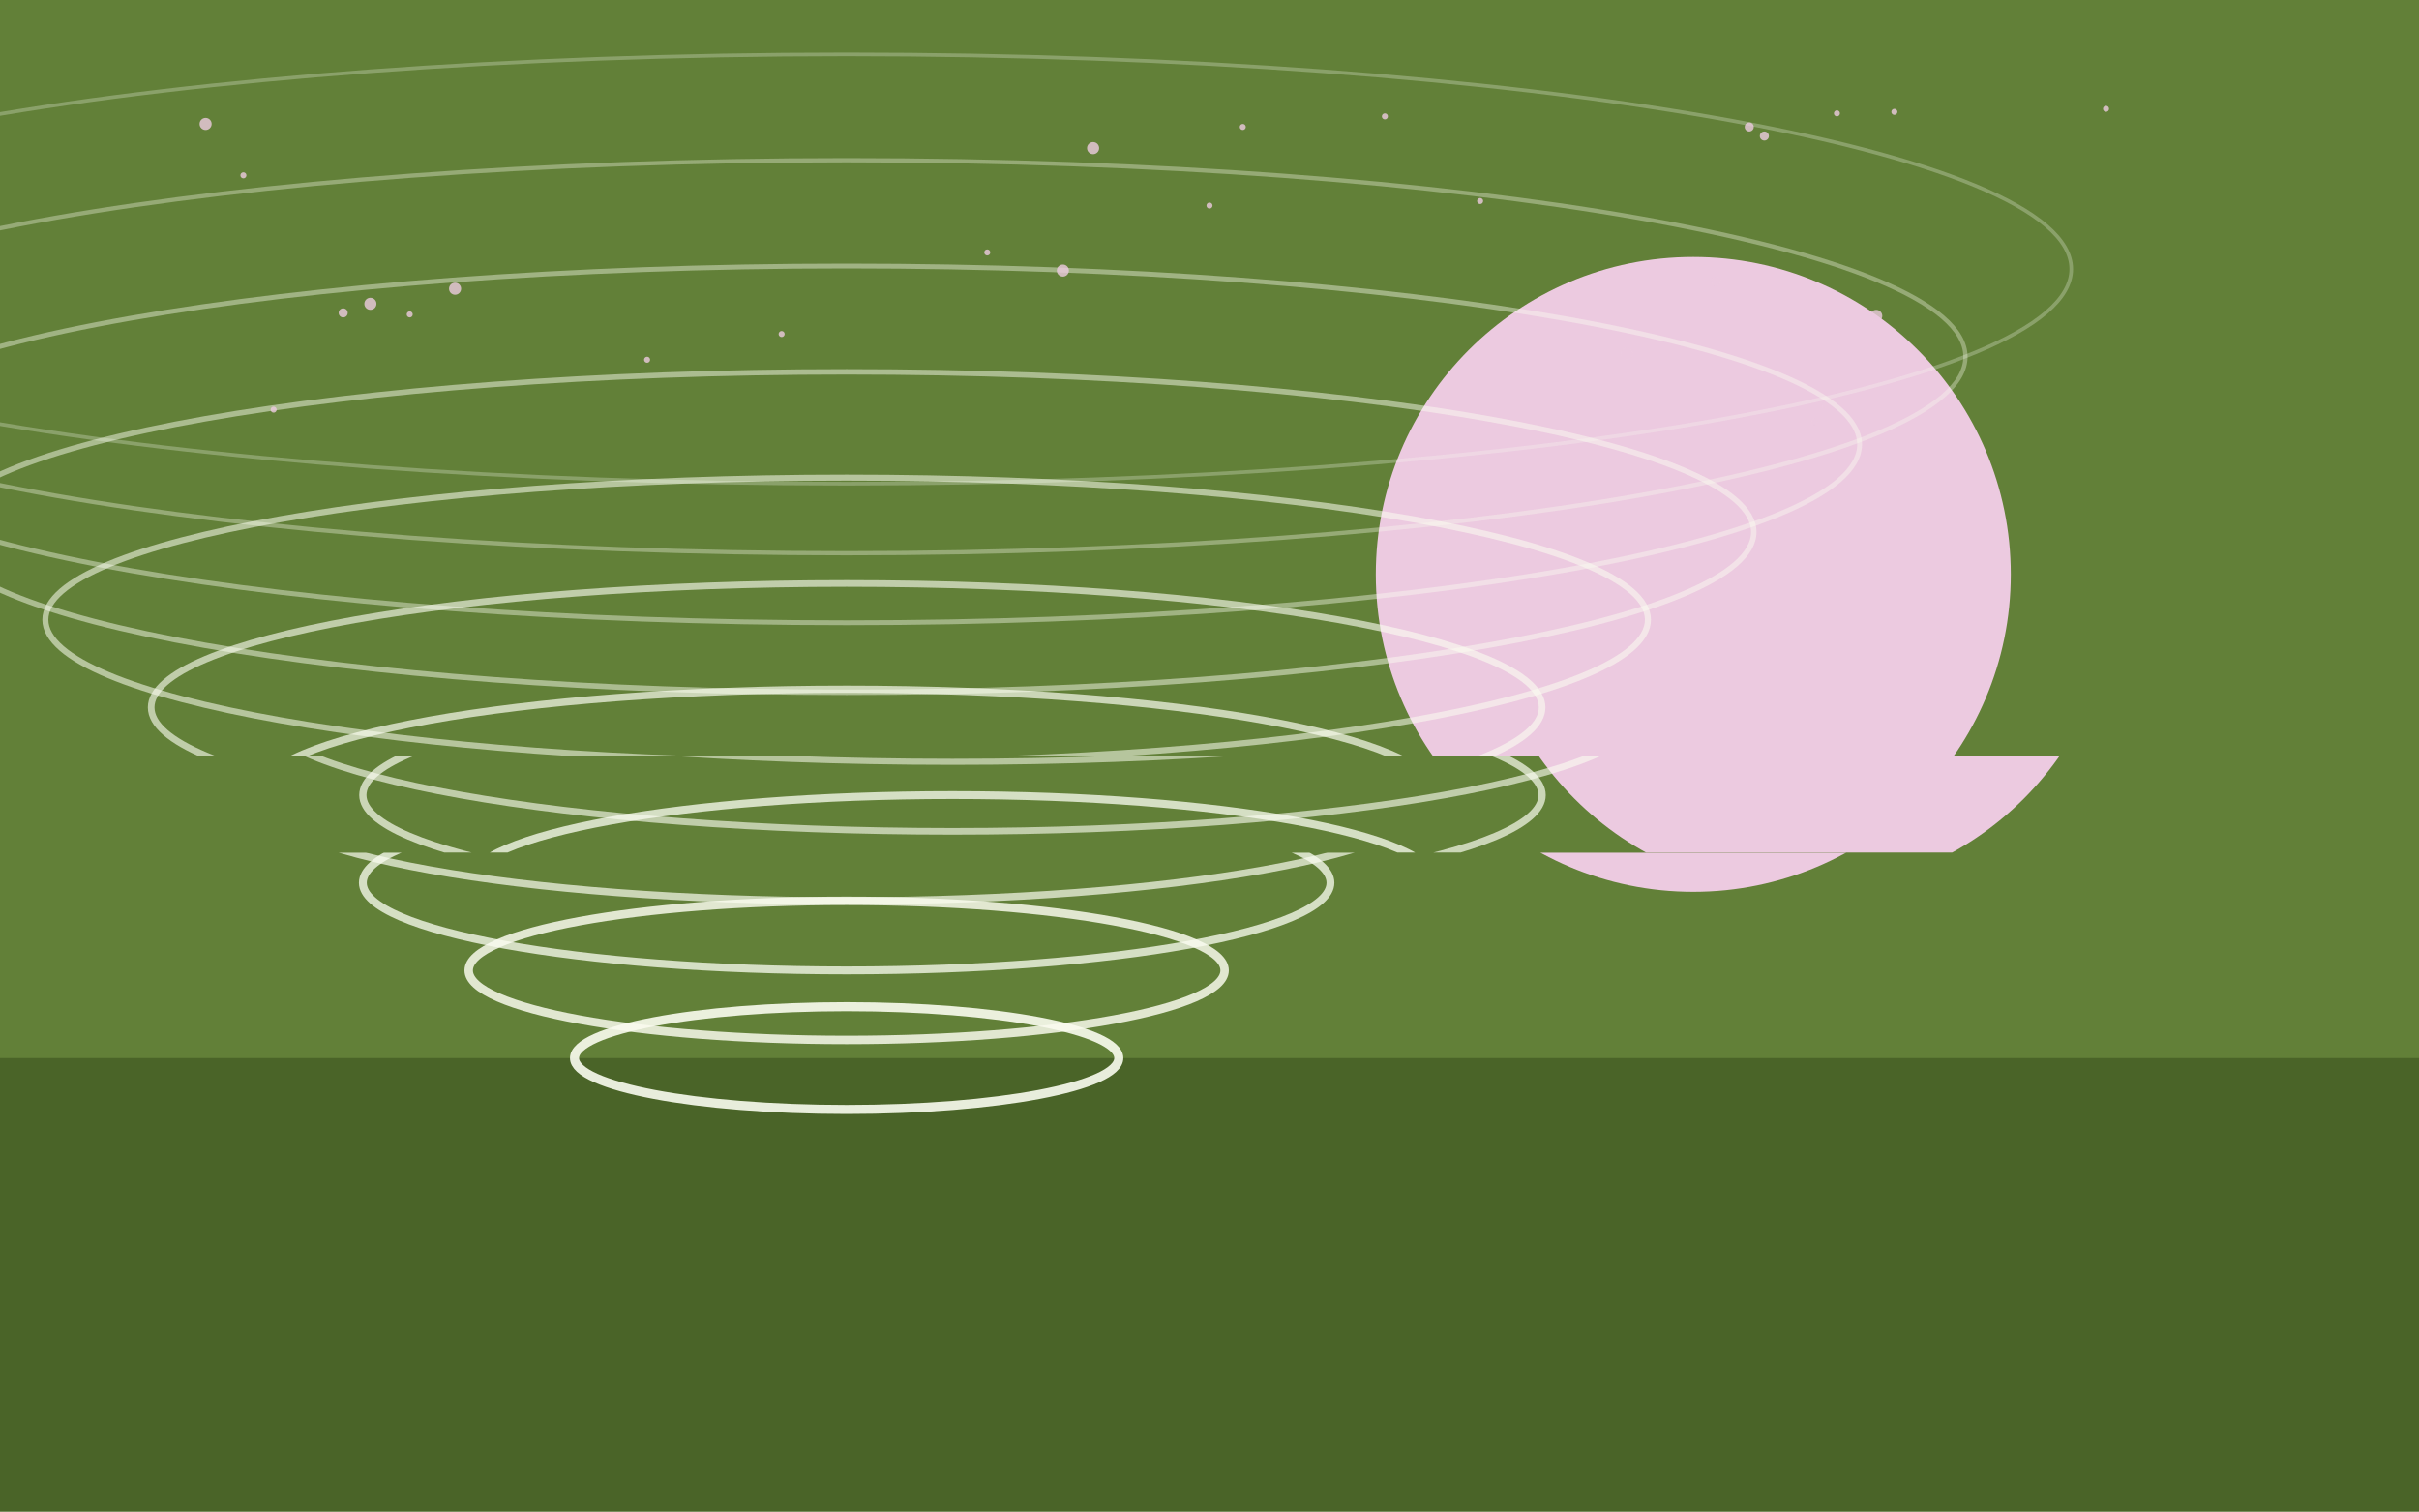
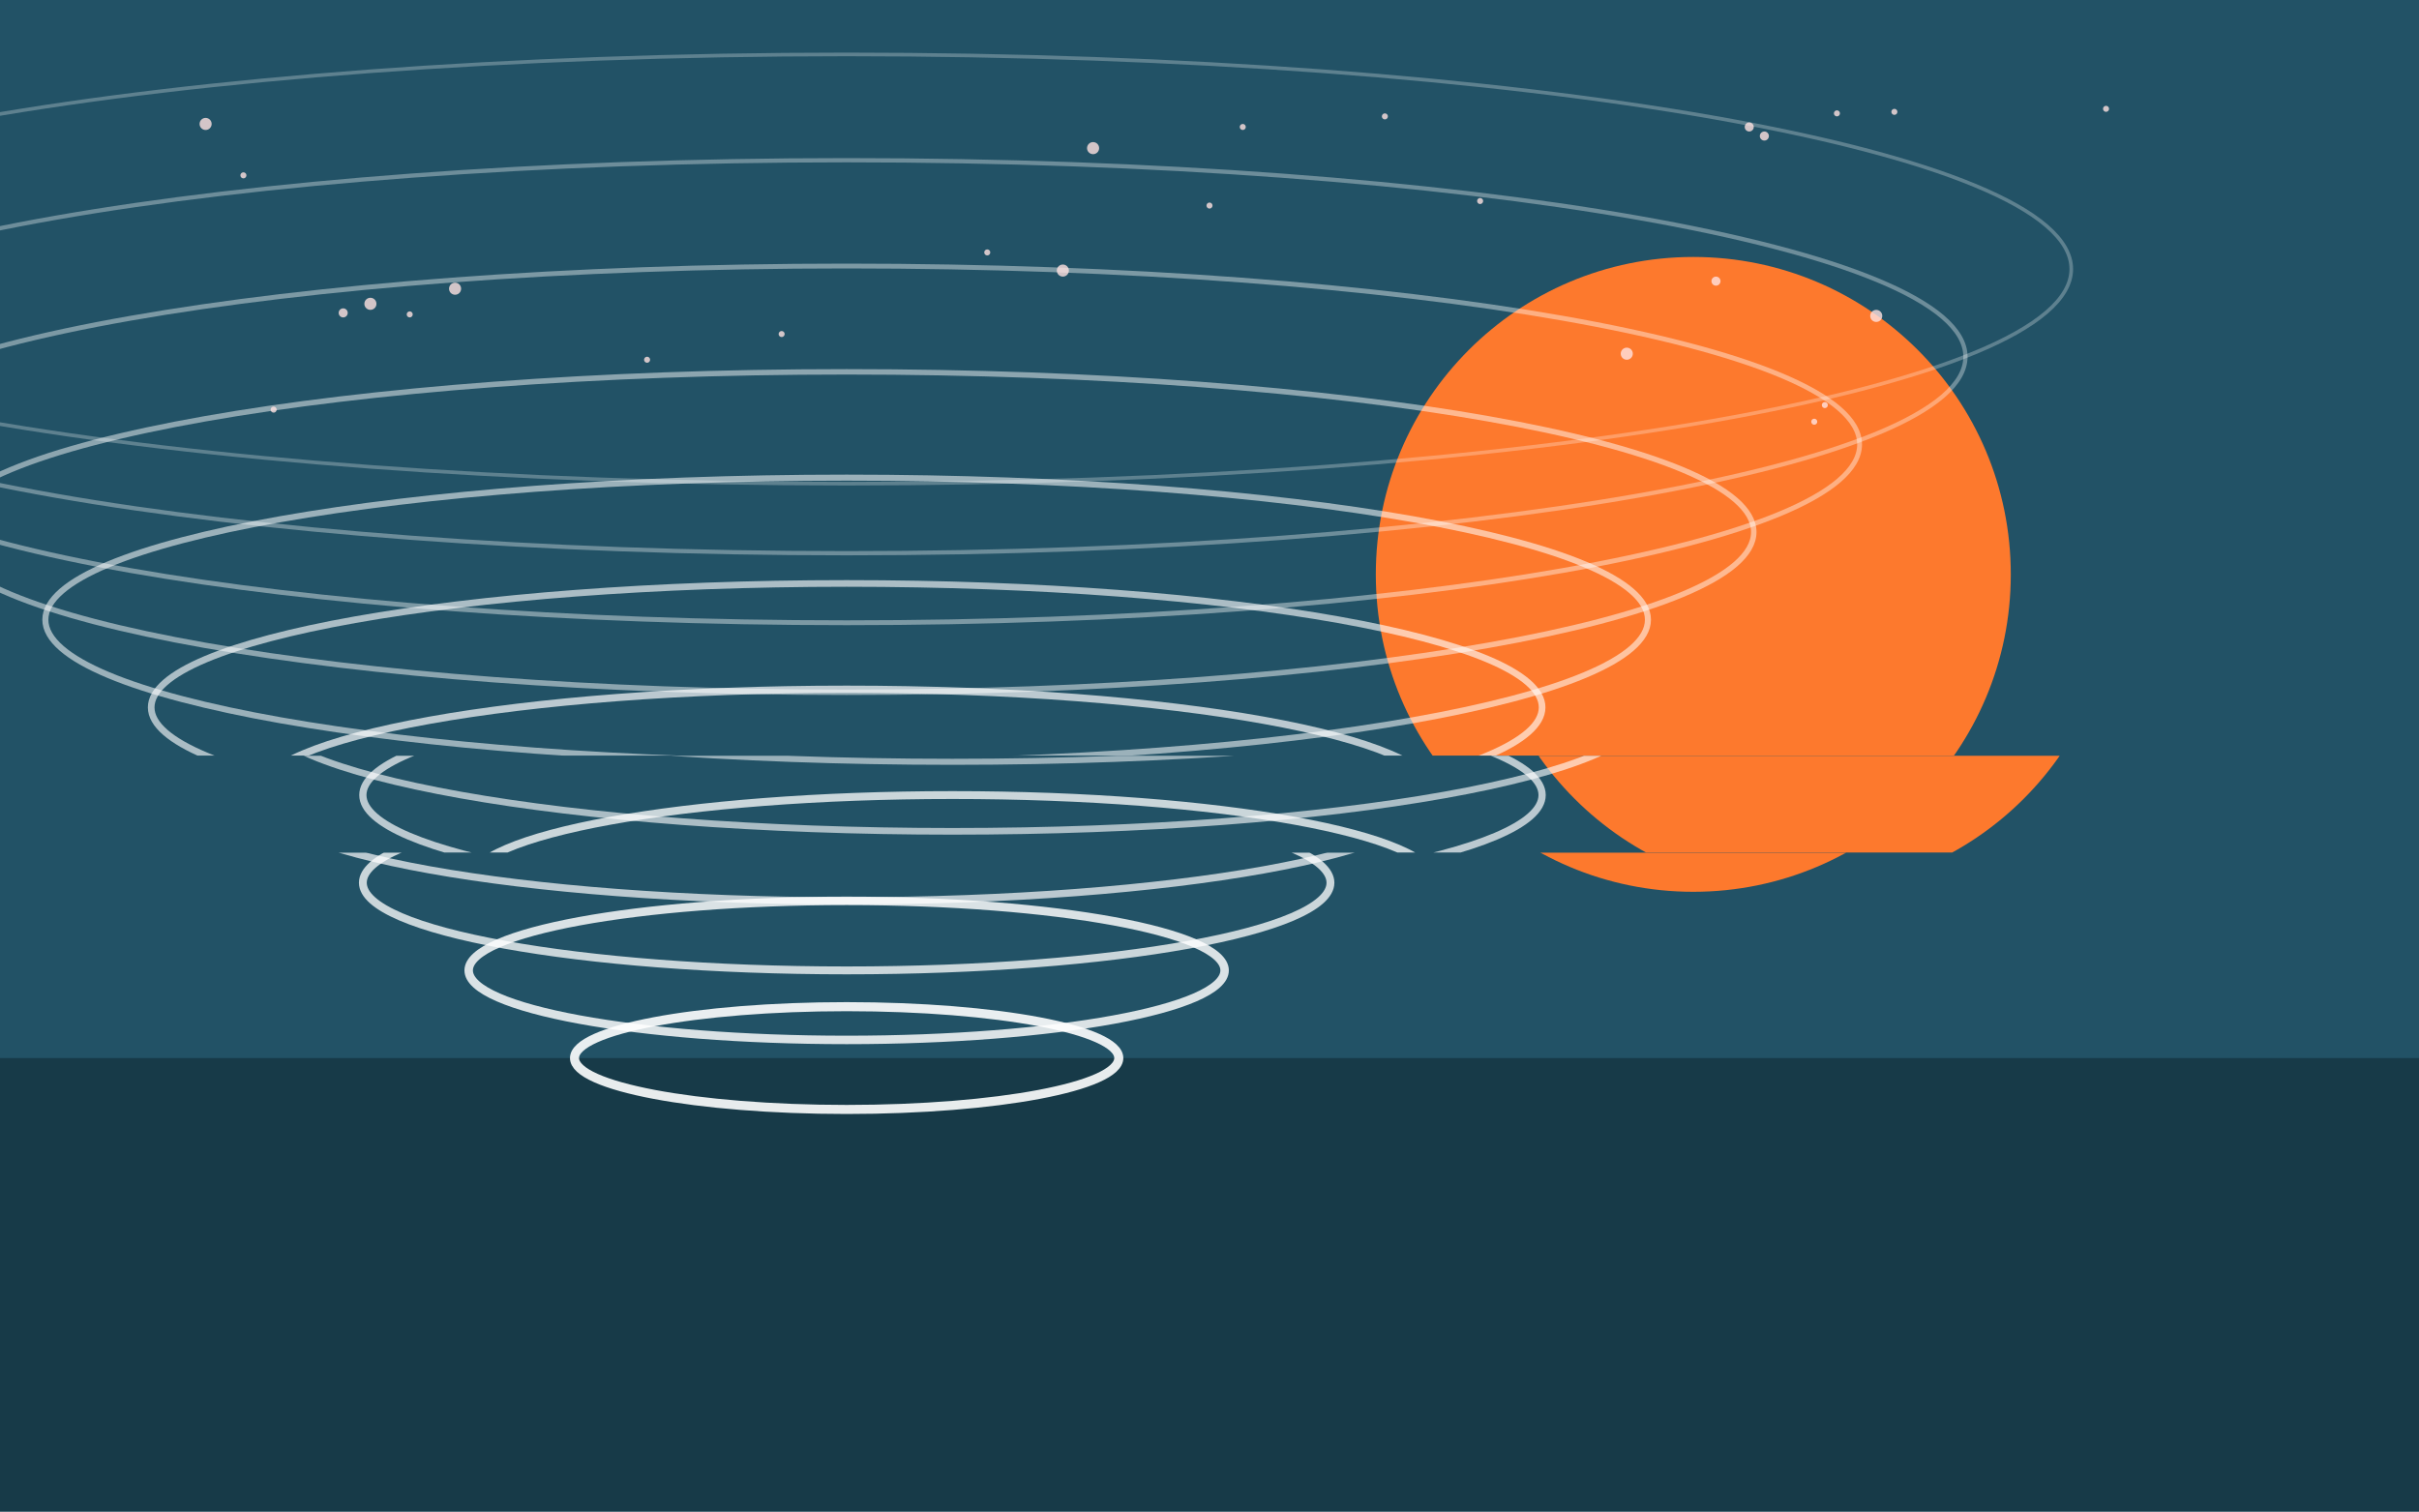
<svg xmlns="http://www.w3.org/2000/svg" viewBox="0 0 1600 1000" width="1600" height="1000">
  <defs>
    <clipPath id="t">
      <rect width="1600" height="500" />
    </clipPath>
    <clipPath id="b">
      <rect y="564" width="1600" height="1000" />
    </clipPath>
    <clipPath id="m">
      <rect y="500" width="1600" height="64" />
    </clipPath>
    <g id="art">
-       <rect y="700" width="1600" height="300" fill="#4a6428" />
-       <circle cx="1120" cy="380" r="210" fill="#eccae0" />
-       <ellipse cx="560" cy="700" rx="180" ry="34" fill="none" stroke="#fafcf0" stroke-opacity="0.90" stroke-width="6.0" />
-       <ellipse cx="560" cy="642" rx="250" ry="46" fill="none" stroke="#fafcf0" stroke-opacity="0.83" stroke-width="5.6" />
-       <ellipse cx="560" cy="584" rx="320" ry="58" fill="none" stroke="#fafcf0" stroke-opacity="0.76" stroke-width="5.2" />
-       <ellipse cx="560" cy="526" rx="390" ry="70" fill="none" stroke="#fafcf0" stroke-opacity="0.69" stroke-width="4.8" />
-       <ellipse cx="560" cy="468" rx="460" ry="82" fill="none" stroke="#fafcf0" stroke-opacity="0.62" stroke-width="4.4" />
-       <ellipse cx="560" cy="410" rx="530" ry="94" fill="none" stroke="#fafcf0" stroke-opacity="0.55" stroke-width="4.0" />
-       <ellipse cx="560" cy="352" rx="600" ry="106" fill="none" stroke="#fafcf0" stroke-opacity="0.48" stroke-width="3.6" />
-       <ellipse cx="560" cy="294" rx="670" ry="118" fill="none" stroke="#fafcf0" stroke-opacity="0.41" stroke-width="3.2" />
-       <ellipse cx="560" cy="236" rx="740" ry="130" fill="none" stroke="#fafcf0" stroke-opacity="0.34" stroke-width="2.8" />
-       <ellipse cx="560" cy="178" rx="810" ry="142" fill="none" stroke="#fafcf0" stroke-opacity="0.27" stroke-width="2.4" />
-       <circle cx="723" cy="98" r="4" fill="#eccae0" fill-opacity=".8" />
-       <circle cx="1393" cy="72" r="2" fill="#eccae0" fill-opacity=".8" />
-       <circle cx="1157" cy="84" r="3" fill="#eccae0" fill-opacity=".8" />
-       <circle cx="1253" cy="74" r="2" fill="#eccae0" fill-opacity=".8" />
-       <circle cx="136" cy="82" r="4" fill="#eccae0" fill-opacity=".8" />
-       <circle cx="916" cy="77" r="2" fill="#eccae0" fill-opacity=".8" />
-       <circle cx="245" cy="201" r="4" fill="#eccae0" fill-opacity=".8" />
-       <circle cx="181" cy="271" r="2" fill="#eccae0" fill-opacity=".8" />
-       <circle cx="517" cy="221" r="2" fill="#eccae0" fill-opacity=".8" />
-       <circle cx="1241" cy="209" r="4" fill="#eccae0" fill-opacity=".8" />
-       <circle cx="161" cy="116" r="2" fill="#eccae0" fill-opacity=".8" />
-       <circle cx="1200" cy="279" r="2" fill="#eccae0" fill-opacity=".8" />
-       <circle cx="653" cy="167" r="2" fill="#eccae0" fill-opacity=".8" />
-       <circle cx="1167" cy="90" r="3" fill="#eccae0" fill-opacity=".8" />
-       <circle cx="1207" cy="268" r="2" fill="#eccae0" fill-opacity=".8" />
-       <circle cx="271" cy="208" r="2" fill="#eccae0" fill-opacity=".8" />
-       <circle cx="822" cy="84" r="2" fill="#eccae0" fill-opacity=".8" />
-       <circle cx="1215" cy="75" r="2" fill="#eccae0" fill-opacity=".8" />
-       <circle cx="1076" cy="234" r="4" fill="#eccae0" fill-opacity=".8" />
-       <circle cx="703" cy="179" r="4" fill="#eccae0" fill-opacity=".8" />
-       <circle cx="800" cy="136" r="2" fill="#eccae0" fill-opacity=".8" />
-       <circle cx="428" cy="238" r="2" fill="#eccae0" fill-opacity=".8" />
-       <circle cx="227" cy="207" r="3" fill="#eccae0" fill-opacity=".8" />
-       <circle cx="1135" cy="186" r="3" fill="#eccae0" fill-opacity=".8" />
-       <circle cx="979" cy="133" r="2" fill="#eccae0" fill-opacity=".8" />
-       <circle cx="301" cy="191" r="4" fill="#eccae0" fill-opacity=".8" />
+       <rect y="700" width="1600" height="300" fill="#173a48" />
+       <circle cx="1120" cy="380" r="210" fill="#fd792d" />
+       <ellipse cx="560" cy="700" rx="180" ry="34" fill="none" stroke="#ffffff" stroke-opacity="0.90" stroke-width="6.0" />
+       <ellipse cx="560" cy="642" rx="250" ry="46" fill="none" stroke="#ffffff" stroke-opacity="0.83" stroke-width="5.6" />
+       <ellipse cx="560" cy="584" rx="320" ry="58" fill="none" stroke="#ffffff" stroke-opacity="0.76" stroke-width="5.2" />
+       <ellipse cx="560" cy="526" rx="390" ry="70" fill="none" stroke="#ffffff" stroke-opacity="0.69" stroke-width="4.8" />
+       <ellipse cx="560" cy="468" rx="460" ry="82" fill="none" stroke="#ffffff" stroke-opacity="0.62" stroke-width="4.4" />
+       <ellipse cx="560" cy="410" rx="530" ry="94" fill="none" stroke="#ffffff" stroke-opacity="0.55" stroke-width="4.0" />
+       <ellipse cx="560" cy="352" rx="600" ry="106" fill="none" stroke="#ffffff" stroke-opacity="0.48" stroke-width="3.6" />
+       <ellipse cx="560" cy="294" rx="670" ry="118" fill="none" stroke="#ffffff" stroke-opacity="0.41" stroke-width="3.2" />
+       <ellipse cx="560" cy="236" rx="740" ry="130" fill="none" stroke="#ffffff" stroke-opacity="0.34" stroke-width="2.8" />
+       <ellipse cx="560" cy="178" rx="810" ry="142" fill="none" stroke="#ffffff" stroke-opacity="0.27" stroke-width="2.4" />
+       <circle cx="723" cy="98" r="4" fill="#ffe2e1" fill-opacity=".8" />
+       <circle cx="1393" cy="72" r="2" fill="#ffe2e1" fill-opacity=".8" />
+       <circle cx="1157" cy="84" r="3" fill="#ffe2e1" fill-opacity=".8" />
+       <circle cx="1253" cy="74" r="2" fill="#ffe2e1" fill-opacity=".8" />
+       <circle cx="136" cy="82" r="4" fill="#ffe2e1" fill-opacity=".8" />
+       <circle cx="916" cy="77" r="2" fill="#ffe2e1" fill-opacity=".8" />
+       <circle cx="245" cy="201" r="4" fill="#ffe2e1" fill-opacity=".8" />
+       <circle cx="181" cy="271" r="2" fill="#ffe2e1" fill-opacity=".8" />
+       <circle cx="517" cy="221" r="2" fill="#ffe2e1" fill-opacity=".8" />
+       <circle cx="1241" cy="209" r="4" fill="#ffe2e1" fill-opacity=".8" />
+       <circle cx="161" cy="116" r="2" fill="#ffe2e1" fill-opacity=".8" />
+       <circle cx="1200" cy="279" r="2" fill="#ffe2e1" fill-opacity=".8" />
+       <circle cx="653" cy="167" r="2" fill="#ffe2e1" fill-opacity=".8" />
+       <circle cx="1167" cy="90" r="3" fill="#ffe2e1" fill-opacity=".8" />
+       <circle cx="1207" cy="268" r="2" fill="#ffe2e1" fill-opacity=".8" />
+       <circle cx="271" cy="208" r="2" fill="#ffe2e1" fill-opacity=".8" />
+       <circle cx="822" cy="84" r="2" fill="#ffe2e1" fill-opacity=".8" />
+       <circle cx="1215" cy="75" r="2" fill="#ffe2e1" fill-opacity=".8" />
+       <circle cx="1076" cy="234" r="4" fill="#ffe2e1" fill-opacity=".8" />
+       <circle cx="703" cy="179" r="4" fill="#ffe2e1" fill-opacity=".8" />
+       <circle cx="800" cy="136" r="2" fill="#ffe2e1" fill-opacity=".8" />
+       <circle cx="428" cy="238" r="2" fill="#ffe2e1" fill-opacity=".8" />
+       <circle cx="227" cy="207" r="3" fill="#ffe2e1" fill-opacity=".8" />
+       <circle cx="1135" cy="186" r="3" fill="#ffe2e1" fill-opacity=".8" />
+       <circle cx="979" cy="133" r="2" fill="#ffe2e1" fill-opacity=".8" />
+       <circle cx="301" cy="191" r="4" fill="#ffe2e1" fill-opacity=".8" />
    </g>
  </defs>
-   <rect width="1600" height="1000" fill="#628038" />
+   <rect width="1600" height="1000" fill="#225266" />
  <use href="#art" clip-path="url(#t)" />
  <use href="#art" clip-path="url(#b)" />
-   <rect y="500" width="1600" height="64" fill="#628038" />
+   <rect y="500" width="1600" height="64" fill="#225266" />
  <g transform="translate(70 0)">
    <use href="#art" clip-path="url(#m)" />
  </g>
</svg>
